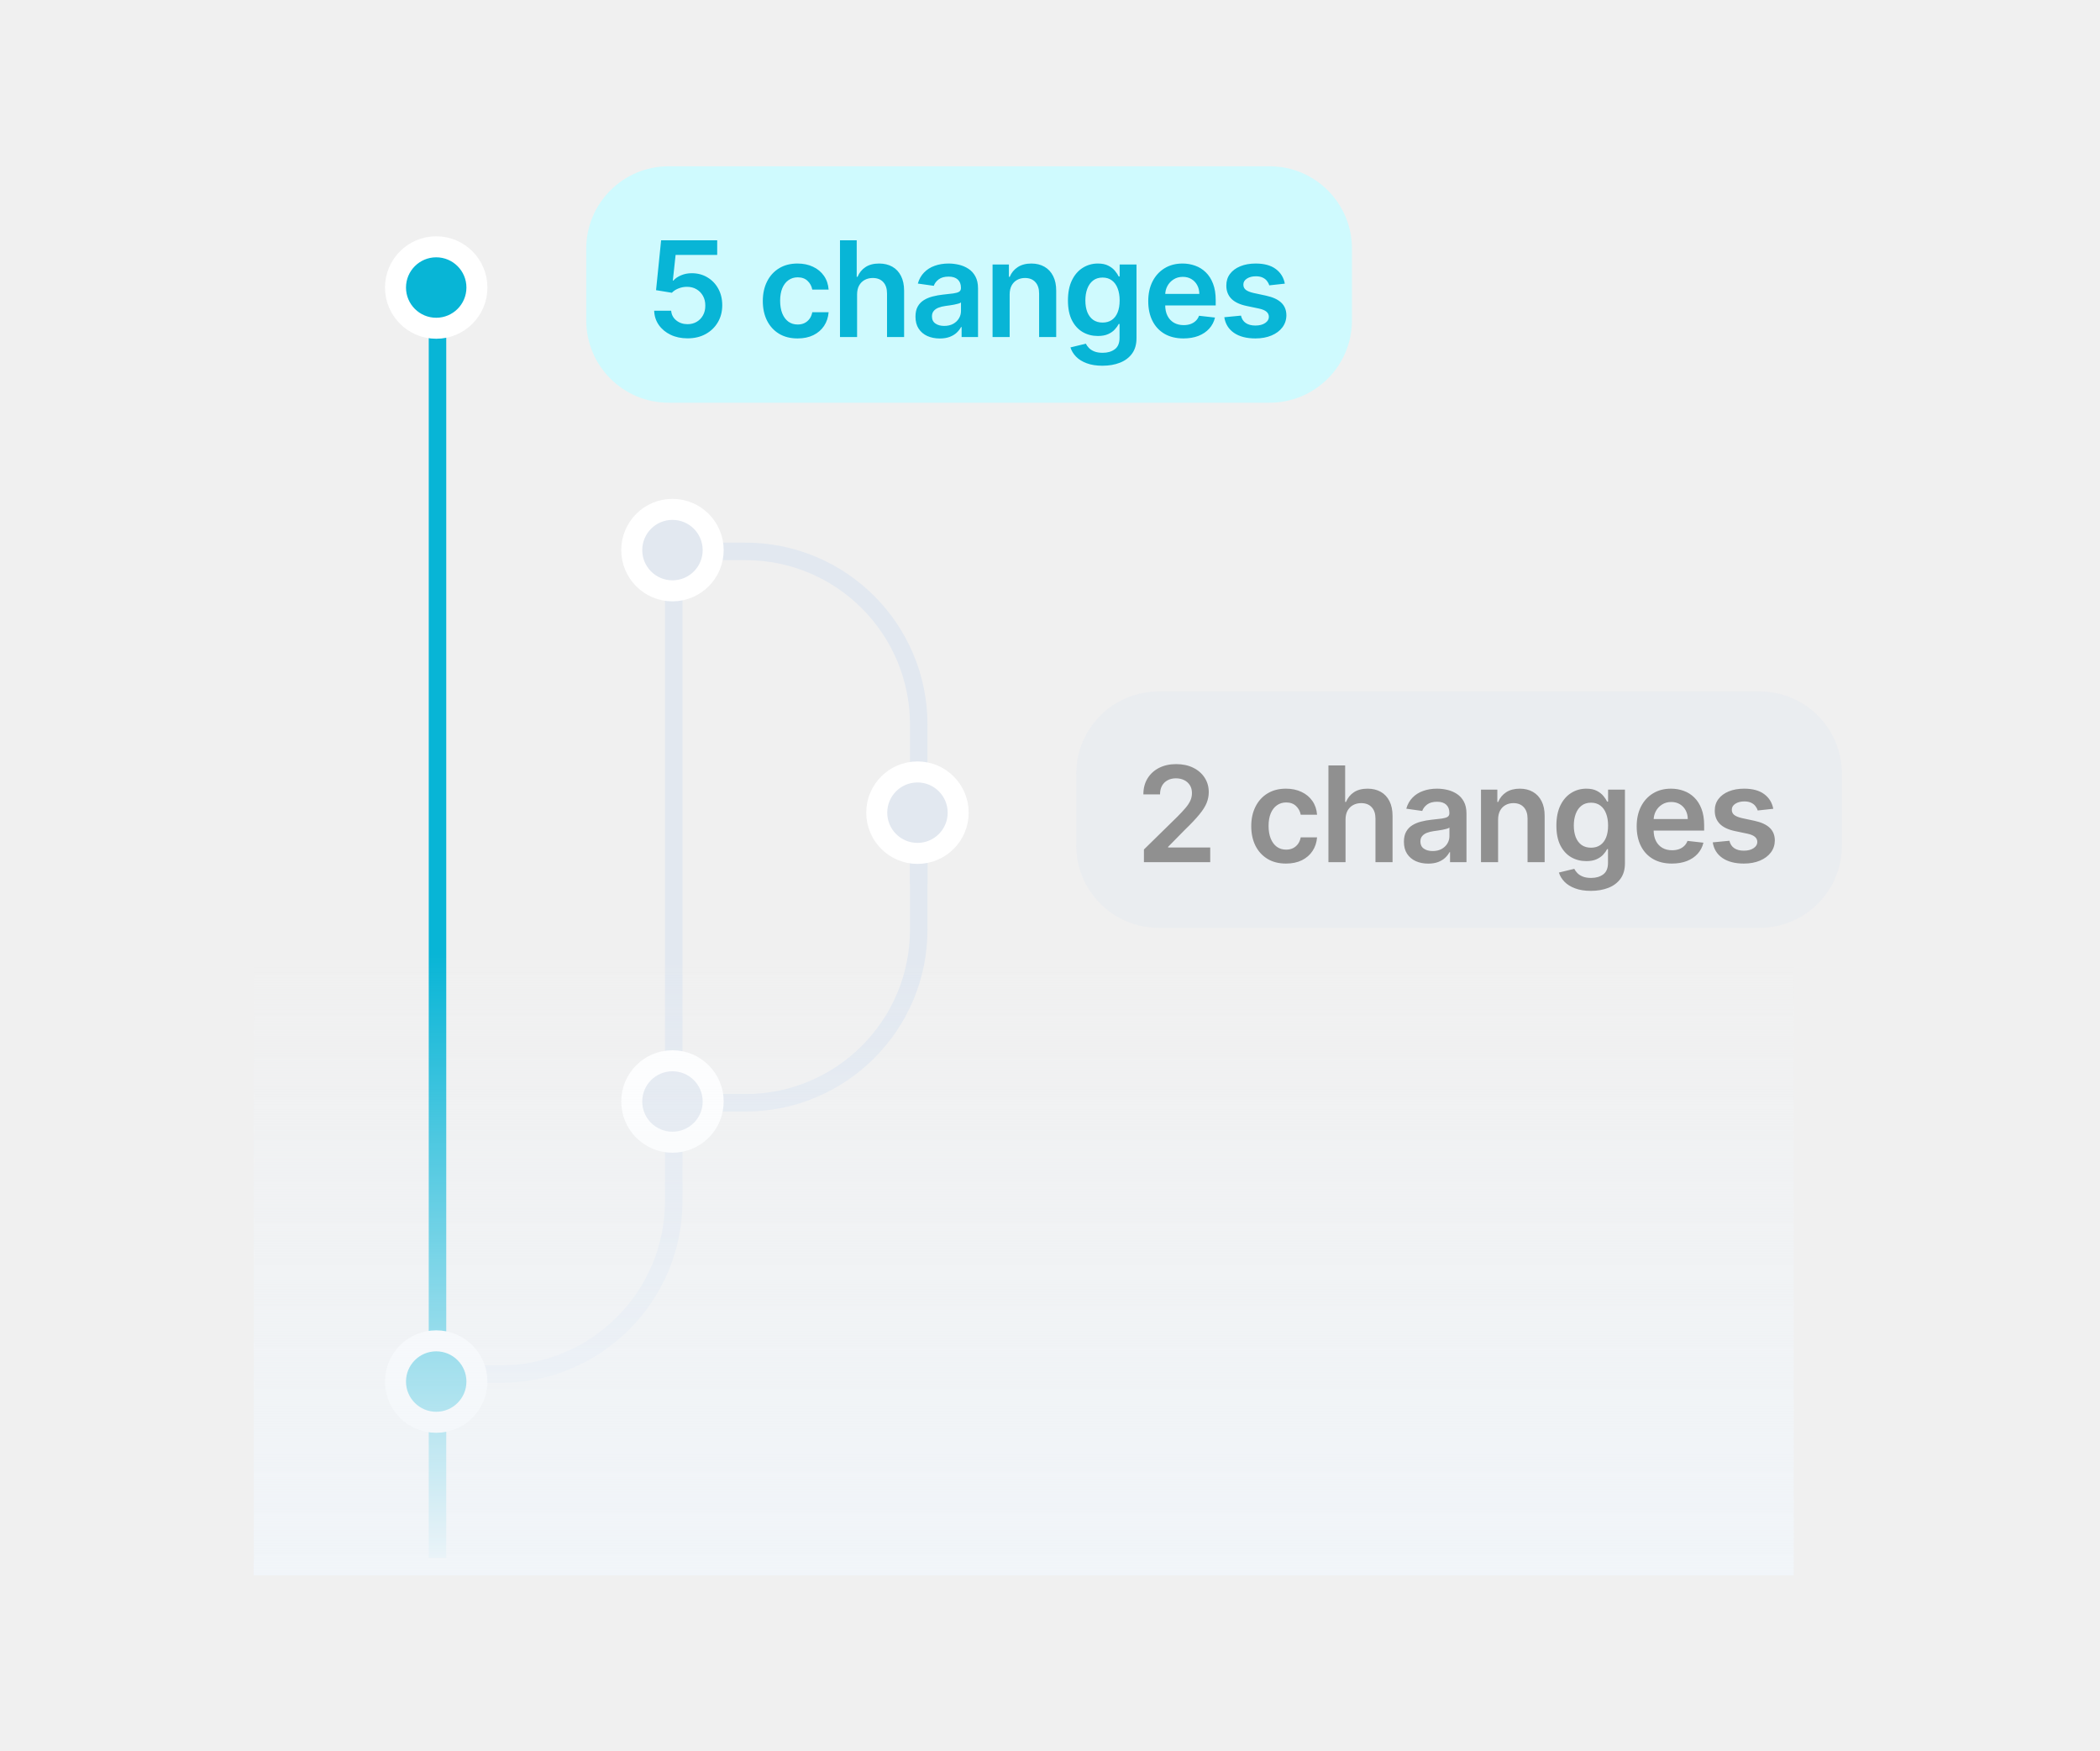
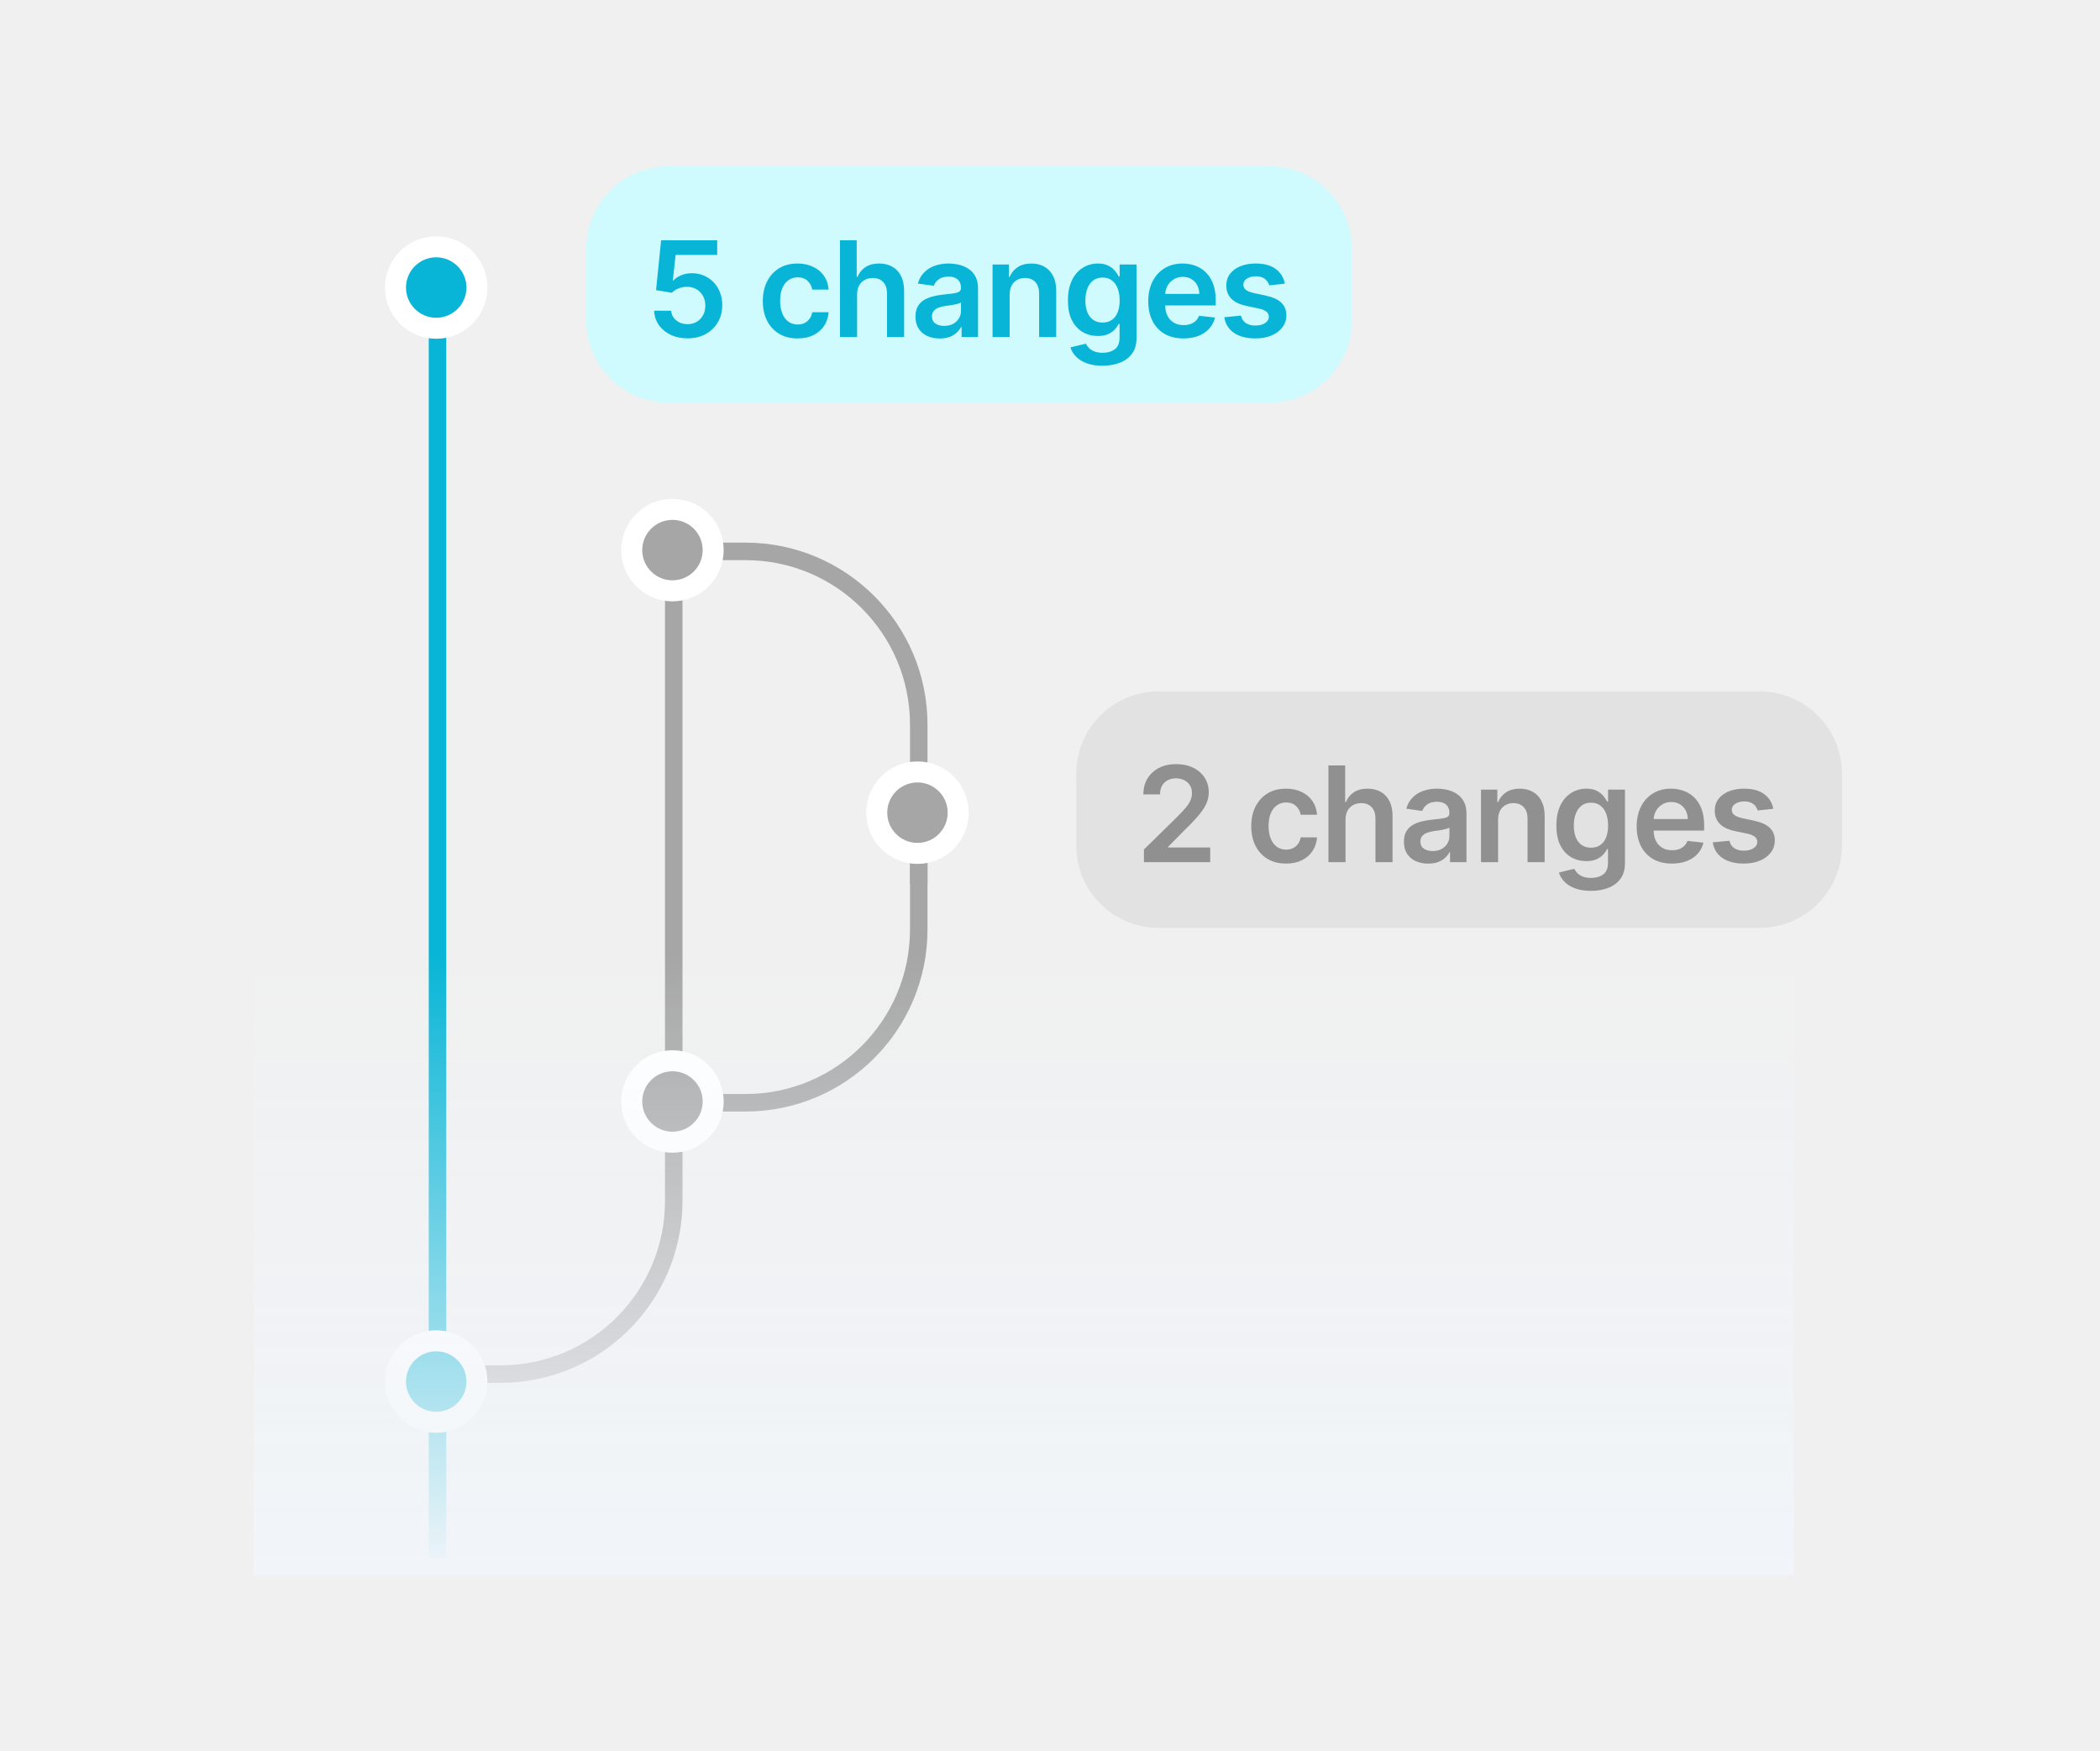
<svg xmlns="http://www.w3.org/2000/svg" width="240" height="200" viewBox="0 0 240 200" fill="none">
  <rect x="67" y="19" width="87.507" height="27.013" rx="9.406" fill="#CFFAFE" />
  <path d="M78.577 38.658C77.858 38.658 77.214 38.523 76.646 38.253C76.077 37.98 75.626 37.605 75.291 37.13C74.96 36.656 74.784 36.112 74.762 35.501H76.705C76.741 35.954 76.937 36.325 77.293 36.612C77.649 36.897 78.077 37.039 78.577 37.039C78.969 37.039 79.318 36.949 79.624 36.769C79.93 36.589 80.171 36.339 80.347 36.019C80.523 35.699 80.61 35.334 80.606 34.924C80.61 34.506 80.522 34.136 80.342 33.812C80.162 33.488 79.915 33.235 79.603 33.051C79.29 32.864 78.93 32.771 78.523 32.771C78.192 32.767 77.867 32.828 77.547 32.954C77.227 33.08 76.973 33.245 76.786 33.45L74.978 33.154L75.556 27.456H81.966V29.128H77.212L76.894 32.058H76.959C77.164 31.817 77.453 31.618 77.827 31.459C78.201 31.298 78.612 31.217 79.058 31.217C79.727 31.217 80.324 31.375 80.849 31.692C81.374 32.004 81.788 32.436 82.09 32.986C82.392 33.537 82.543 34.166 82.543 34.875C82.543 35.605 82.374 36.256 82.036 36.828C81.702 37.397 81.236 37.845 80.639 38.172C80.045 38.496 79.358 38.658 78.577 38.658ZM91.149 38.668C90.322 38.668 89.611 38.487 89.018 38.123C88.428 37.76 87.973 37.258 87.653 36.618C87.336 35.974 87.178 35.233 87.178 34.395C87.178 33.553 87.34 32.81 87.663 32.166C87.987 31.519 88.444 31.015 89.034 30.655C89.627 30.292 90.329 30.11 91.138 30.11C91.811 30.11 92.406 30.235 92.924 30.483C93.446 30.727 93.861 31.075 94.171 31.524C94.48 31.97 94.656 32.492 94.7 33.089H92.832C92.757 32.69 92.577 32.357 92.293 32.091C92.012 31.821 91.636 31.686 91.165 31.686C90.766 31.686 90.415 31.794 90.113 32.01C89.811 32.222 89.575 32.528 89.406 32.927C89.241 33.326 89.158 33.805 89.158 34.362C89.158 34.927 89.241 35.413 89.406 35.819C89.572 36.222 89.804 36.533 90.102 36.753C90.404 36.969 90.759 37.077 91.165 37.077C91.453 37.077 91.71 37.023 91.937 36.915C92.167 36.803 92.359 36.643 92.514 36.434C92.669 36.226 92.775 35.972 92.832 35.674H94.7C94.653 36.26 94.48 36.78 94.181 37.233C93.883 37.683 93.476 38.035 92.962 38.291C92.448 38.542 91.843 38.668 91.149 38.668ZM97.953 33.65V38.507H95.999V27.456H97.91V31.627H98.007C98.201 31.159 98.501 30.79 98.908 30.521C99.318 30.247 99.84 30.11 100.473 30.11C101.048 30.11 101.55 30.231 101.978 30.472C102.406 30.713 102.737 31.066 102.971 31.53C103.208 31.994 103.327 32.56 103.327 33.229V38.507H101.374V33.532C101.374 32.974 101.23 32.54 100.942 32.231C100.658 31.918 100.259 31.762 99.744 31.762C99.399 31.762 99.09 31.837 98.816 31.988C98.546 32.136 98.334 32.35 98.179 32.63C98.028 32.911 97.953 33.251 97.953 33.65ZM107.399 38.674C106.874 38.674 106.401 38.58 105.98 38.393C105.563 38.203 105.232 37.922 104.987 37.551C104.746 37.181 104.626 36.724 104.626 36.181C104.626 35.713 104.712 35.327 104.885 35.021C105.057 34.715 105.293 34.47 105.592 34.287C105.89 34.103 106.227 33.965 106.601 33.871C106.978 33.774 107.369 33.704 107.772 33.661C108.257 33.611 108.651 33.566 108.953 33.526C109.255 33.483 109.475 33.418 109.612 33.332C109.752 33.242 109.822 33.103 109.822 32.916V32.884C109.822 32.477 109.702 32.163 109.461 31.94C109.219 31.717 108.872 31.605 108.419 31.605C107.941 31.605 107.561 31.709 107.281 31.918C107.004 32.127 106.817 32.373 106.719 32.657L104.896 32.398C105.039 31.895 105.277 31.474 105.608 31.136C105.939 30.794 106.343 30.538 106.822 30.369C107.3 30.197 107.829 30.11 108.408 30.11C108.808 30.11 109.205 30.157 109.601 30.251C109.997 30.344 110.358 30.499 110.685 30.715C111.013 30.927 111.275 31.217 111.473 31.584C111.675 31.951 111.775 32.409 111.775 32.959V38.507H109.898V37.368H109.833C109.714 37.598 109.547 37.814 109.331 38.015C109.119 38.213 108.851 38.373 108.527 38.496C108.207 38.614 107.831 38.674 107.399 38.674ZM107.906 37.238C108.299 37.238 108.639 37.161 108.926 37.006C109.214 36.848 109.435 36.639 109.59 36.38C109.748 36.121 109.827 35.839 109.827 35.533V34.557C109.766 34.607 109.662 34.654 109.514 34.697C109.371 34.74 109.209 34.778 109.029 34.81C108.849 34.843 108.671 34.871 108.495 34.897C108.318 34.922 108.165 34.943 108.036 34.961C107.745 35.001 107.484 35.066 107.254 35.156C107.023 35.246 106.842 35.371 106.709 35.533C106.576 35.692 106.509 35.897 106.509 36.148C106.509 36.508 106.64 36.78 106.903 36.963C107.165 37.147 107.5 37.238 107.906 37.238ZM115.389 33.65V38.507H113.436V30.218H115.303V31.627H115.4C115.59 31.163 115.894 30.794 116.312 30.521C116.732 30.247 117.252 30.11 117.871 30.11C118.443 30.11 118.941 30.233 119.366 30.477C119.794 30.722 120.125 31.076 120.358 31.54C120.596 32.004 120.713 32.567 120.709 33.229V38.507H118.756V33.532C118.756 32.977 118.612 32.544 118.324 32.231C118.04 31.918 117.646 31.762 117.143 31.762C116.801 31.762 116.497 31.837 116.231 31.988C115.968 32.136 115.761 32.35 115.61 32.63C115.463 32.911 115.389 33.251 115.389 33.65ZM125.995 41.787C125.294 41.787 124.691 41.692 124.188 41.501C123.684 41.314 123.28 41.062 122.974 40.746C122.668 40.429 122.456 40.078 122.337 39.694L124.096 39.267C124.175 39.429 124.29 39.589 124.441 39.748C124.593 39.909 124.796 40.042 125.051 40.147C125.31 40.255 125.636 40.309 126.028 40.309C126.582 40.309 127.04 40.174 127.404 39.904C127.767 39.638 127.949 39.199 127.949 38.587V37.017H127.852C127.751 37.219 127.603 37.425 127.409 37.638C127.219 37.85 126.965 38.028 126.648 38.172C126.335 38.316 125.941 38.388 125.467 38.388C124.83 38.388 124.253 38.239 123.735 37.94C123.22 37.638 122.81 37.188 122.504 36.591C122.202 35.99 122.051 35.238 122.051 34.336C122.051 33.425 122.202 32.657 122.504 32.031C122.81 31.402 123.222 30.925 123.74 30.602C124.258 30.274 124.835 30.11 125.472 30.11C125.958 30.11 126.357 30.193 126.67 30.359C126.986 30.521 127.238 30.717 127.425 30.947C127.612 31.174 127.754 31.387 127.852 31.589H127.96V30.218H129.886V38.641C129.886 39.35 129.717 39.936 129.379 40.4C129.041 40.864 128.578 41.212 127.992 41.442C127.406 41.672 126.74 41.787 125.995 41.787ZM126.012 36.855C126.425 36.855 126.778 36.755 127.069 36.553C127.361 36.352 127.582 36.062 127.733 35.684C127.884 35.307 127.96 34.853 127.96 34.325C127.96 33.803 127.884 33.346 127.733 32.954C127.585 32.562 127.366 32.258 127.075 32.042C126.787 31.823 126.433 31.713 126.012 31.713C125.576 31.713 125.213 31.826 124.922 32.053C124.63 32.28 124.411 32.591 124.263 32.986C124.116 33.379 124.042 33.825 124.042 34.325C124.042 34.832 124.116 35.276 124.263 35.657C124.414 36.035 124.636 36.33 124.927 36.542C125.222 36.751 125.584 36.855 126.012 36.855ZM135.253 38.668C134.422 38.668 133.704 38.496 133.1 38.15C132.499 37.801 132.037 37.309 131.713 36.672C131.39 36.032 131.228 35.278 131.228 34.411C131.228 33.558 131.39 32.81 131.713 32.166C132.041 31.519 132.498 31.015 133.084 30.655C133.67 30.292 134.359 30.11 135.151 30.11C135.661 30.11 136.143 30.193 136.597 30.359C137.053 30.521 137.456 30.772 137.805 31.114C138.158 31.456 138.435 31.891 138.636 32.42C138.838 32.945 138.938 33.571 138.938 34.298V34.897H132.145V33.58H137.066C137.062 33.206 136.982 32.873 136.823 32.582C136.665 32.287 136.444 32.055 136.16 31.886C135.879 31.717 135.552 31.632 135.177 31.632C134.778 31.632 134.427 31.729 134.125 31.924C133.823 32.114 133.588 32.366 133.418 32.679C133.253 32.988 133.168 33.328 133.165 33.699V34.848C133.165 35.33 133.253 35.744 133.429 36.089C133.605 36.431 133.852 36.694 134.168 36.877C134.485 37.057 134.856 37.147 135.28 37.147C135.564 37.147 135.821 37.107 136.052 37.028C136.282 36.945 136.482 36.825 136.651 36.666C136.82 36.508 136.947 36.312 137.034 36.078L138.857 36.283C138.742 36.765 138.523 37.186 138.199 37.546C137.879 37.902 137.469 38.179 136.969 38.377C136.469 38.571 135.897 38.668 135.253 38.668ZM146.838 32.409L145.057 32.603C145.007 32.423 144.918 32.254 144.793 32.096C144.67 31.938 144.505 31.81 144.296 31.713C144.088 31.616 143.832 31.567 143.53 31.567C143.123 31.567 142.782 31.655 142.505 31.832C142.231 32.008 142.096 32.236 142.1 32.517C142.096 32.758 142.185 32.954 142.364 33.105C142.548 33.256 142.85 33.38 143.271 33.477L144.685 33.78C145.469 33.949 146.052 34.217 146.433 34.584C146.818 34.951 147.012 35.431 147.016 36.024C147.012 36.546 146.859 37.006 146.557 37.406C146.258 37.801 145.843 38.111 145.311 38.334C144.778 38.557 144.167 38.668 143.476 38.668C142.462 38.668 141.645 38.456 141.026 38.032C140.408 37.604 140.039 37.008 139.92 36.246L141.825 36.062C141.911 36.436 142.095 36.719 142.375 36.909C142.656 37.1 143.021 37.195 143.471 37.195C143.935 37.195 144.307 37.1 144.588 36.909C144.872 36.719 145.014 36.483 145.014 36.202C145.014 35.965 144.922 35.769 144.739 35.614C144.559 35.46 144.278 35.341 143.897 35.258L142.483 34.961C141.688 34.796 141.1 34.517 140.719 34.125C140.337 33.729 140.149 33.229 140.152 32.625C140.149 32.114 140.287 31.672 140.568 31.298C140.852 30.92 141.246 30.628 141.749 30.423C142.257 30.215 142.841 30.11 143.503 30.11C144.474 30.11 145.239 30.317 145.796 30.731C146.357 31.145 146.705 31.704 146.838 32.409Z" fill="#08B5D6" />
  <path d="M50 178L50 33" stroke="#08B5D6" stroke-width="2" />
-   <path d="M77 63L77 137.201C77 148.136 68.136 157 57.201 157L52 157" stroke="#E2E8F0" stroke-width="2" />
+   <path d="M77 63L77 137.201C77 148.136 68.136 157 57.201 157L52 157" stroke="#a6a6a6" stroke-width="2" />
  <circle cx="49.853" cy="157.853" r="4.653" fill="#08B5D6" stroke="white" stroke-width="2.4" />
  <circle cx="49.853" cy="32.853" r="4.653" fill="#08B5D6" stroke="white" stroke-width="2.4" />
-   <path d="M105 97L105 106.201C105 117.136 96.136 126 85.201 126L78 126" stroke="#E2E8F0" stroke-width="2" />
-   <path d="M105 101L105 82.799C105 71.864 96.136 63 85.201 63L78 63" stroke="#E2E8F0" stroke-width="2" />
-   <circle cx="76.853" cy="125.853" r="4.653" fill="#E2E8F0" stroke="white" stroke-width="2.4" />
-   <circle cx="76.853" cy="62.853" r="4.653" fill="#E2E8F0" stroke="white" stroke-width="2.4" />
-   <circle cx="104.853" cy="92.853" r="4.653" fill="#E2E8F0" stroke="white" stroke-width="2.4" />
+   <path d="M105 97L105 106.201C105 117.136 96.136 126 85.201 126L78 126" stroke="#a6a6a6" stroke-width="2" />
+   <path d="M105 101L105 82.799C105 71.864 96.136 63 85.201 63L78 63" stroke="#a6a6a6" stroke-width="2" />
+   <circle cx="76.853" cy="125.853" r="4.653" fill="#a6a6a6" stroke="white" stroke-width="2.4" />
+   <circle cx="76.853" cy="62.853" r="4.653" fill="#a6a6a6" stroke="white" stroke-width="2.4" />
+   <circle cx="104.853" cy="92.853" r="4.653" fill="#a6a6a6" stroke="white" stroke-width="2.4" />
  <g opacity="0.4">
-     <rect x="123" y="79" width="87.507" height="27.013" rx="9.406" fill="#E2E8F0" />
+     <rect x="123" y="79" width="87.507" height="27.013" rx="9.406" fill="#cccccc" />
    <path d="M130.735 98.507V97.06L134.572 93.299C134.939 92.929 135.245 92.6 135.489 92.312C135.734 92.024 135.917 91.745 136.04 91.476C136.162 91.206 136.223 90.918 136.223 90.612C136.223 90.263 136.144 89.965 135.986 89.717C135.827 89.465 135.61 89.27 135.333 89.134C135.056 88.997 134.741 88.929 134.388 88.929C134.025 88.929 133.707 89.004 133.433 89.155C133.16 89.303 132.948 89.513 132.797 89.787C132.649 90.06 132.575 90.386 132.575 90.763H130.671C130.671 90.062 130.831 89.452 131.151 88.934C131.471 88.416 131.912 88.015 132.473 87.731C133.038 87.447 133.685 87.305 134.415 87.305C135.156 87.305 135.808 87.443 136.369 87.72C136.93 87.997 137.365 88.377 137.675 88.859C137.988 89.341 138.144 89.891 138.144 90.51C138.144 90.924 138.065 91.33 137.907 91.729C137.748 92.129 137.47 92.571 137.07 93.057C136.675 93.542 136.119 94.13 135.403 94.821L133.498 96.758V96.834H138.311V98.507H130.735ZM146.971 98.668C146.144 98.668 145.433 98.487 144.84 98.123C144.25 97.76 143.795 97.258 143.474 96.618C143.158 95.974 143 95.233 143 94.395C143 93.553 143.161 92.81 143.485 92.166C143.809 91.519 144.266 91.015 144.856 90.656C145.449 90.292 146.151 90.111 146.96 90.111C147.633 90.111 148.228 90.235 148.746 90.483C149.268 90.727 149.683 91.075 149.993 91.524C150.302 91.97 150.478 92.492 150.521 93.089H148.654C148.579 92.69 148.399 92.357 148.115 92.091C147.834 91.821 147.458 91.686 146.987 91.686C146.588 91.686 146.237 91.794 145.935 92.01C145.633 92.222 145.397 92.528 145.228 92.927C145.063 93.326 144.98 93.805 144.98 94.362C144.98 94.927 145.063 95.413 145.228 95.819C145.394 96.222 145.626 96.533 145.924 96.753C146.226 96.969 146.581 97.077 146.987 97.077C147.275 97.077 147.532 97.023 147.759 96.915C147.989 96.803 148.181 96.643 148.336 96.434C148.491 96.226 148.597 95.972 148.654 95.674H150.521C150.475 96.26 150.302 96.78 150.003 97.233C149.705 97.683 149.298 98.035 148.784 98.291C148.27 98.542 147.665 98.668 146.971 98.668ZM153.775 93.65V98.507H151.821V87.456H153.732V91.627H153.829C154.023 91.159 154.323 90.79 154.73 90.521C155.14 90.247 155.662 90.111 156.295 90.111C156.87 90.111 157.372 90.231 157.8 90.472C158.228 90.713 158.559 91.066 158.793 91.53C159.03 91.994 159.149 92.56 159.149 93.229V98.507H157.196V93.531C157.196 92.974 157.052 92.54 156.764 92.231C156.48 91.918 156.081 91.762 155.566 91.762C155.221 91.762 154.911 91.837 154.638 91.988C154.368 92.136 154.156 92.35 154.001 92.63C153.85 92.911 153.775 93.251 153.775 93.65ZM163.221 98.674C162.696 98.674 162.223 98.58 161.802 98.393C161.385 98.203 161.054 97.922 160.809 97.551C160.568 97.181 160.448 96.724 160.448 96.181C160.448 95.713 160.534 95.326 160.707 95.021C160.879 94.715 161.115 94.47 161.414 94.287C161.712 94.103 162.049 93.965 162.423 93.871C162.8 93.774 163.191 93.704 163.594 93.661C164.079 93.611 164.473 93.566 164.775 93.526C165.077 93.483 165.297 93.418 165.434 93.332C165.574 93.242 165.644 93.103 165.644 92.916V92.884C165.644 92.478 165.523 92.163 165.282 91.94C165.041 91.717 164.694 91.605 164.241 91.605C163.763 91.605 163.383 91.71 163.103 91.918C162.826 92.127 162.638 92.373 162.541 92.657L160.718 92.398C160.861 91.895 161.099 91.474 161.43 91.136C161.761 90.794 162.165 90.538 162.644 90.37C163.122 90.197 163.651 90.111 164.23 90.111C164.63 90.111 165.027 90.157 165.423 90.251C165.818 90.344 166.18 90.499 166.507 90.715C166.835 90.927 167.097 91.217 167.295 91.584C167.497 91.951 167.597 92.409 167.597 92.96V98.507H165.72V97.368H165.655C165.536 97.598 165.369 97.814 165.153 98.015C164.941 98.213 164.673 98.373 164.349 98.496C164.029 98.614 163.653 98.674 163.221 98.674ZM163.728 97.238C164.121 97.238 164.46 97.161 164.748 97.006C165.036 96.848 165.257 96.639 165.412 96.38C165.57 96.121 165.649 95.839 165.649 95.533V94.557C165.588 94.607 165.484 94.654 165.336 94.697C165.193 94.74 165.031 94.778 164.851 94.81C164.671 94.843 164.493 94.871 164.317 94.897C164.14 94.922 163.987 94.943 163.858 94.961C163.567 95.001 163.306 95.066 163.076 95.156C162.845 95.246 162.664 95.371 162.531 95.533C162.397 95.692 162.331 95.897 162.331 96.148C162.331 96.508 162.462 96.78 162.725 96.963C162.987 97.147 163.322 97.238 163.728 97.238ZM171.211 93.65V98.507H169.257V90.218H171.124V91.627H171.222C171.412 91.163 171.716 90.794 172.133 90.521C172.554 90.247 173.074 90.111 173.693 90.111C174.265 90.111 174.763 90.233 175.188 90.477C175.616 90.722 175.947 91.076 176.18 91.54C176.418 92.004 176.535 92.567 176.531 93.229V98.507H174.578V93.531C174.578 92.978 174.434 92.544 174.146 92.231C173.862 91.918 173.468 91.762 172.964 91.762C172.623 91.762 172.319 91.837 172.053 91.988C171.79 92.136 171.583 92.35 171.432 92.63C171.285 92.911 171.211 93.251 171.211 93.65ZM181.817 101.787C181.116 101.787 180.513 101.692 180.01 101.501C179.506 101.314 179.101 101.062 178.796 100.746C178.49 100.429 178.278 100.078 178.159 99.694L179.918 99.267C179.997 99.429 180.112 99.589 180.263 99.748C180.414 99.909 180.618 100.042 180.873 100.147C181.132 100.255 181.458 100.309 181.85 100.309C182.404 100.309 182.862 100.174 183.226 99.904C183.589 99.638 183.771 99.199 183.771 98.587V97.017H183.674C183.573 97.219 183.425 97.425 183.231 97.638C183.04 97.85 182.787 98.028 182.47 98.172C182.157 98.316 181.763 98.388 181.289 98.388C180.652 98.388 180.075 98.239 179.556 97.94C179.042 97.638 178.632 97.188 178.326 96.591C178.024 95.99 177.873 95.238 177.873 94.335C177.873 93.425 178.024 92.657 178.326 92.031C178.632 91.402 179.044 90.925 179.562 90.602C180.08 90.274 180.657 90.111 181.294 90.111C181.78 90.111 182.179 90.193 182.492 90.359C182.808 90.521 183.06 90.717 183.247 90.947C183.434 91.174 183.576 91.388 183.674 91.589H183.781V90.218H185.708V98.641C185.708 99.35 185.539 99.936 185.201 100.4C184.862 100.864 184.4 101.212 183.814 101.442C183.227 101.672 182.562 101.787 181.817 101.787ZM181.834 96.855C182.247 96.855 182.6 96.755 182.891 96.553C183.183 96.352 183.404 96.062 183.555 95.684C183.706 95.307 183.781 94.853 183.781 94.325C183.781 93.803 183.706 93.346 183.555 92.954C183.407 92.562 183.188 92.258 182.897 92.042C182.609 91.823 182.254 91.713 181.834 91.713C181.398 91.713 181.035 91.826 180.744 92.053C180.452 92.28 180.233 92.591 180.085 92.987C179.938 93.379 179.864 93.825 179.864 94.325C179.864 94.832 179.938 95.276 180.085 95.657C180.236 96.035 180.458 96.33 180.749 96.542C181.044 96.751 181.405 96.855 181.834 96.855ZM191.075 98.668C190.244 98.668 189.526 98.496 188.922 98.15C188.321 97.801 187.859 97.309 187.535 96.672C187.212 96.032 187.05 95.278 187.05 94.411C187.05 93.558 187.212 92.81 187.535 92.166C187.863 91.519 188.319 91.015 188.906 90.656C189.492 90.292 190.181 90.111 190.972 90.111C191.483 90.111 191.965 90.193 192.419 90.359C192.875 90.521 193.278 90.772 193.627 91.114C193.98 91.456 194.257 91.891 194.458 92.42C194.66 92.945 194.76 93.571 194.76 94.298V94.897H187.967V93.58H192.888C192.884 93.206 192.803 92.873 192.645 92.582C192.487 92.287 192.266 92.055 191.981 91.886C191.701 91.717 191.374 91.632 190.999 91.632C190.6 91.632 190.249 91.729 189.947 91.924C189.645 92.114 189.409 92.366 189.24 92.679C189.075 92.988 188.99 93.328 188.987 93.699V94.848C188.987 95.33 189.075 95.744 189.251 96.089C189.427 96.431 189.674 96.694 189.99 96.877C190.307 97.057 190.677 97.147 191.102 97.147C191.386 97.147 191.643 97.107 191.874 97.028C192.104 96.945 192.303 96.825 192.473 96.666C192.642 96.508 192.769 96.312 192.856 96.078L194.679 96.283C194.564 96.765 194.345 97.186 194.021 97.546C193.701 97.902 193.291 98.179 192.791 98.377C192.291 98.571 191.719 98.668 191.075 98.668ZM202.66 92.409L200.879 92.603C200.829 92.424 200.74 92.254 200.615 92.096C200.492 91.938 200.327 91.81 200.118 91.713C199.909 91.616 199.654 91.567 199.352 91.567C198.945 91.567 198.604 91.656 198.327 91.832C198.053 92.008 197.918 92.237 197.922 92.517C197.918 92.758 198.007 92.954 198.186 93.105C198.37 93.256 198.672 93.38 199.093 93.478L200.507 93.78C201.291 93.949 201.874 94.217 202.255 94.584C202.64 94.951 202.834 95.431 202.838 96.024C202.834 96.546 202.681 97.006 202.379 97.406C202.08 97.801 201.665 98.111 201.133 98.334C200.6 98.557 199.989 98.668 199.298 98.668C198.283 98.668 197.467 98.456 196.848 98.032C196.229 97.604 195.861 97.008 195.742 96.246L197.647 96.062C197.733 96.436 197.917 96.719 198.197 96.909C198.478 97.1 198.843 97.195 199.293 97.195C199.757 97.195 200.129 97.1 200.409 96.909C200.694 96.719 200.836 96.483 200.836 96.202C200.836 95.965 200.744 95.769 200.561 95.614C200.381 95.46 200.1 95.341 199.719 95.258L198.305 94.961C197.51 94.796 196.922 94.517 196.541 94.125C196.159 93.729 195.97 93.229 195.974 92.625C195.97 92.114 196.109 91.672 196.39 91.298C196.674 90.92 197.068 90.629 197.571 90.423C198.078 90.215 198.663 90.111 199.325 90.111C200.296 90.111 201.061 90.317 201.618 90.731C202.179 91.145 202.526 91.704 202.66 92.409Z" fill="black" />
  </g>
  <rect x="29" y="109" width="176" height="71" fill="url(#paint0_linear_14_203)" />
  <defs>
    <linearGradient id="paint0_linear_14_203" x1="117" y1="109" x2="117" y2="180" gradientUnits="userSpaceOnUse">
      <stop stop-color="#F1F5F9" stop-opacity="0" />
      <stop offset="1" stop-color="#F1F5F9" />
    </linearGradient>
  </defs>
</svg>
